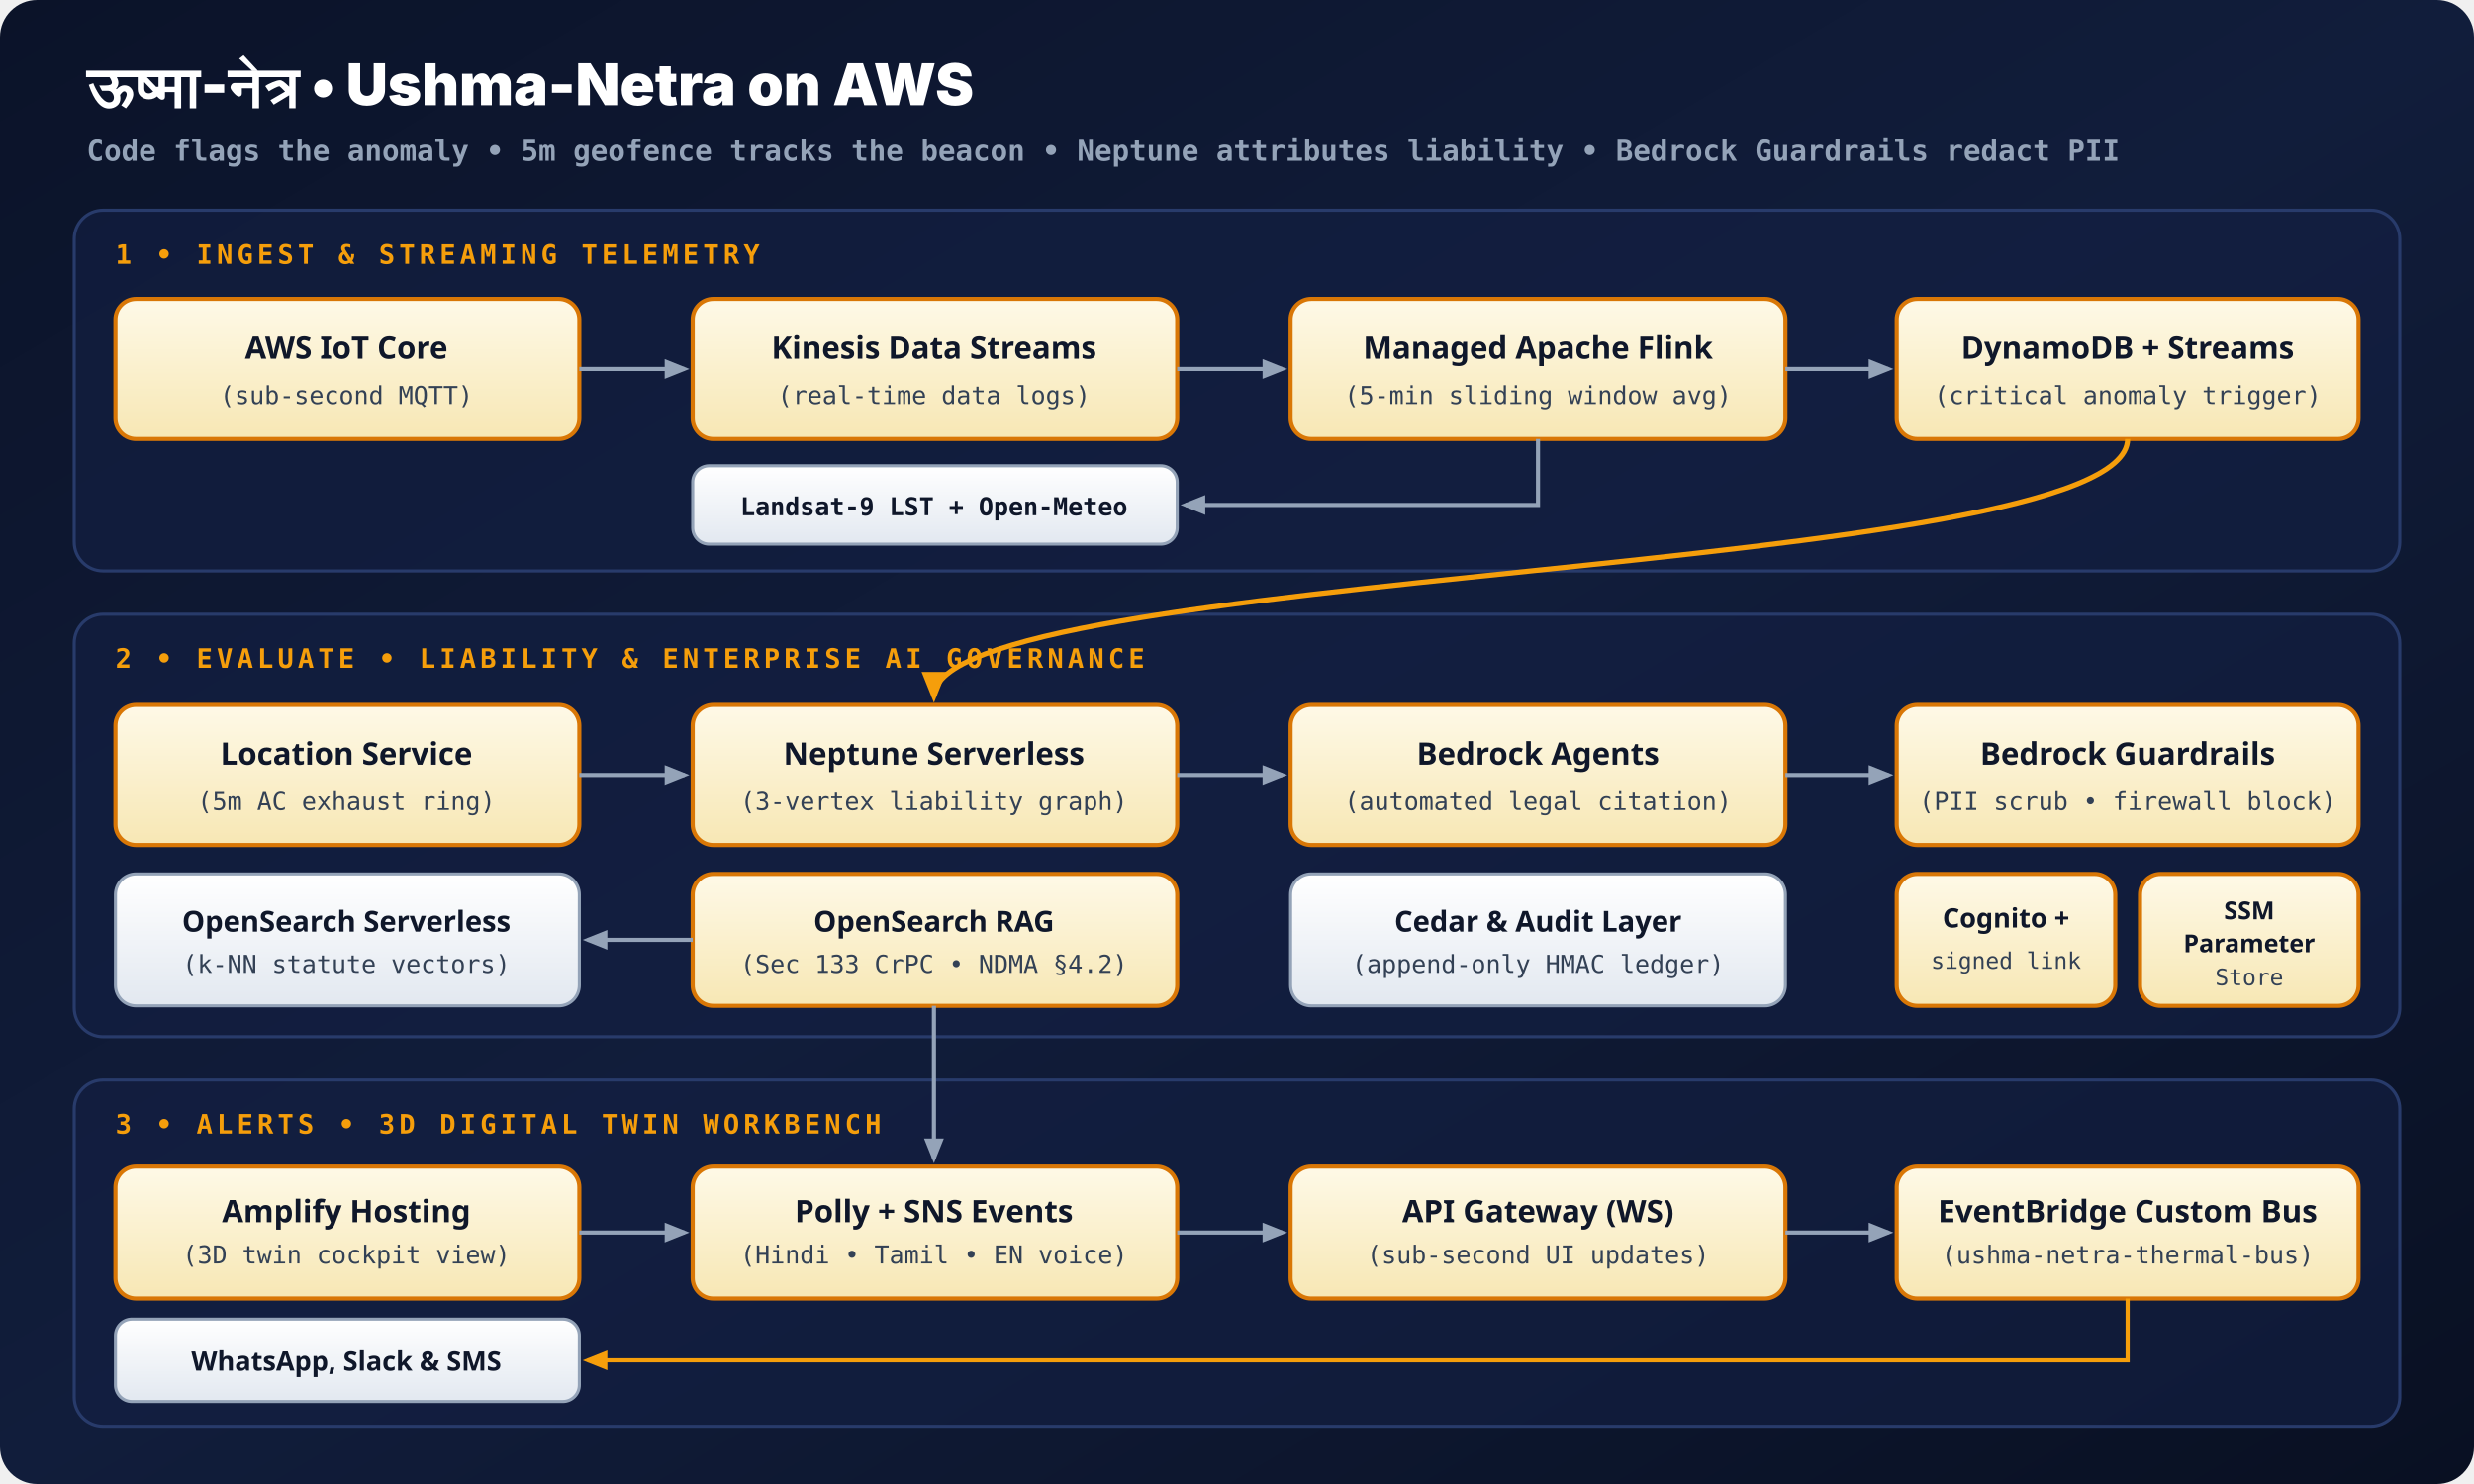
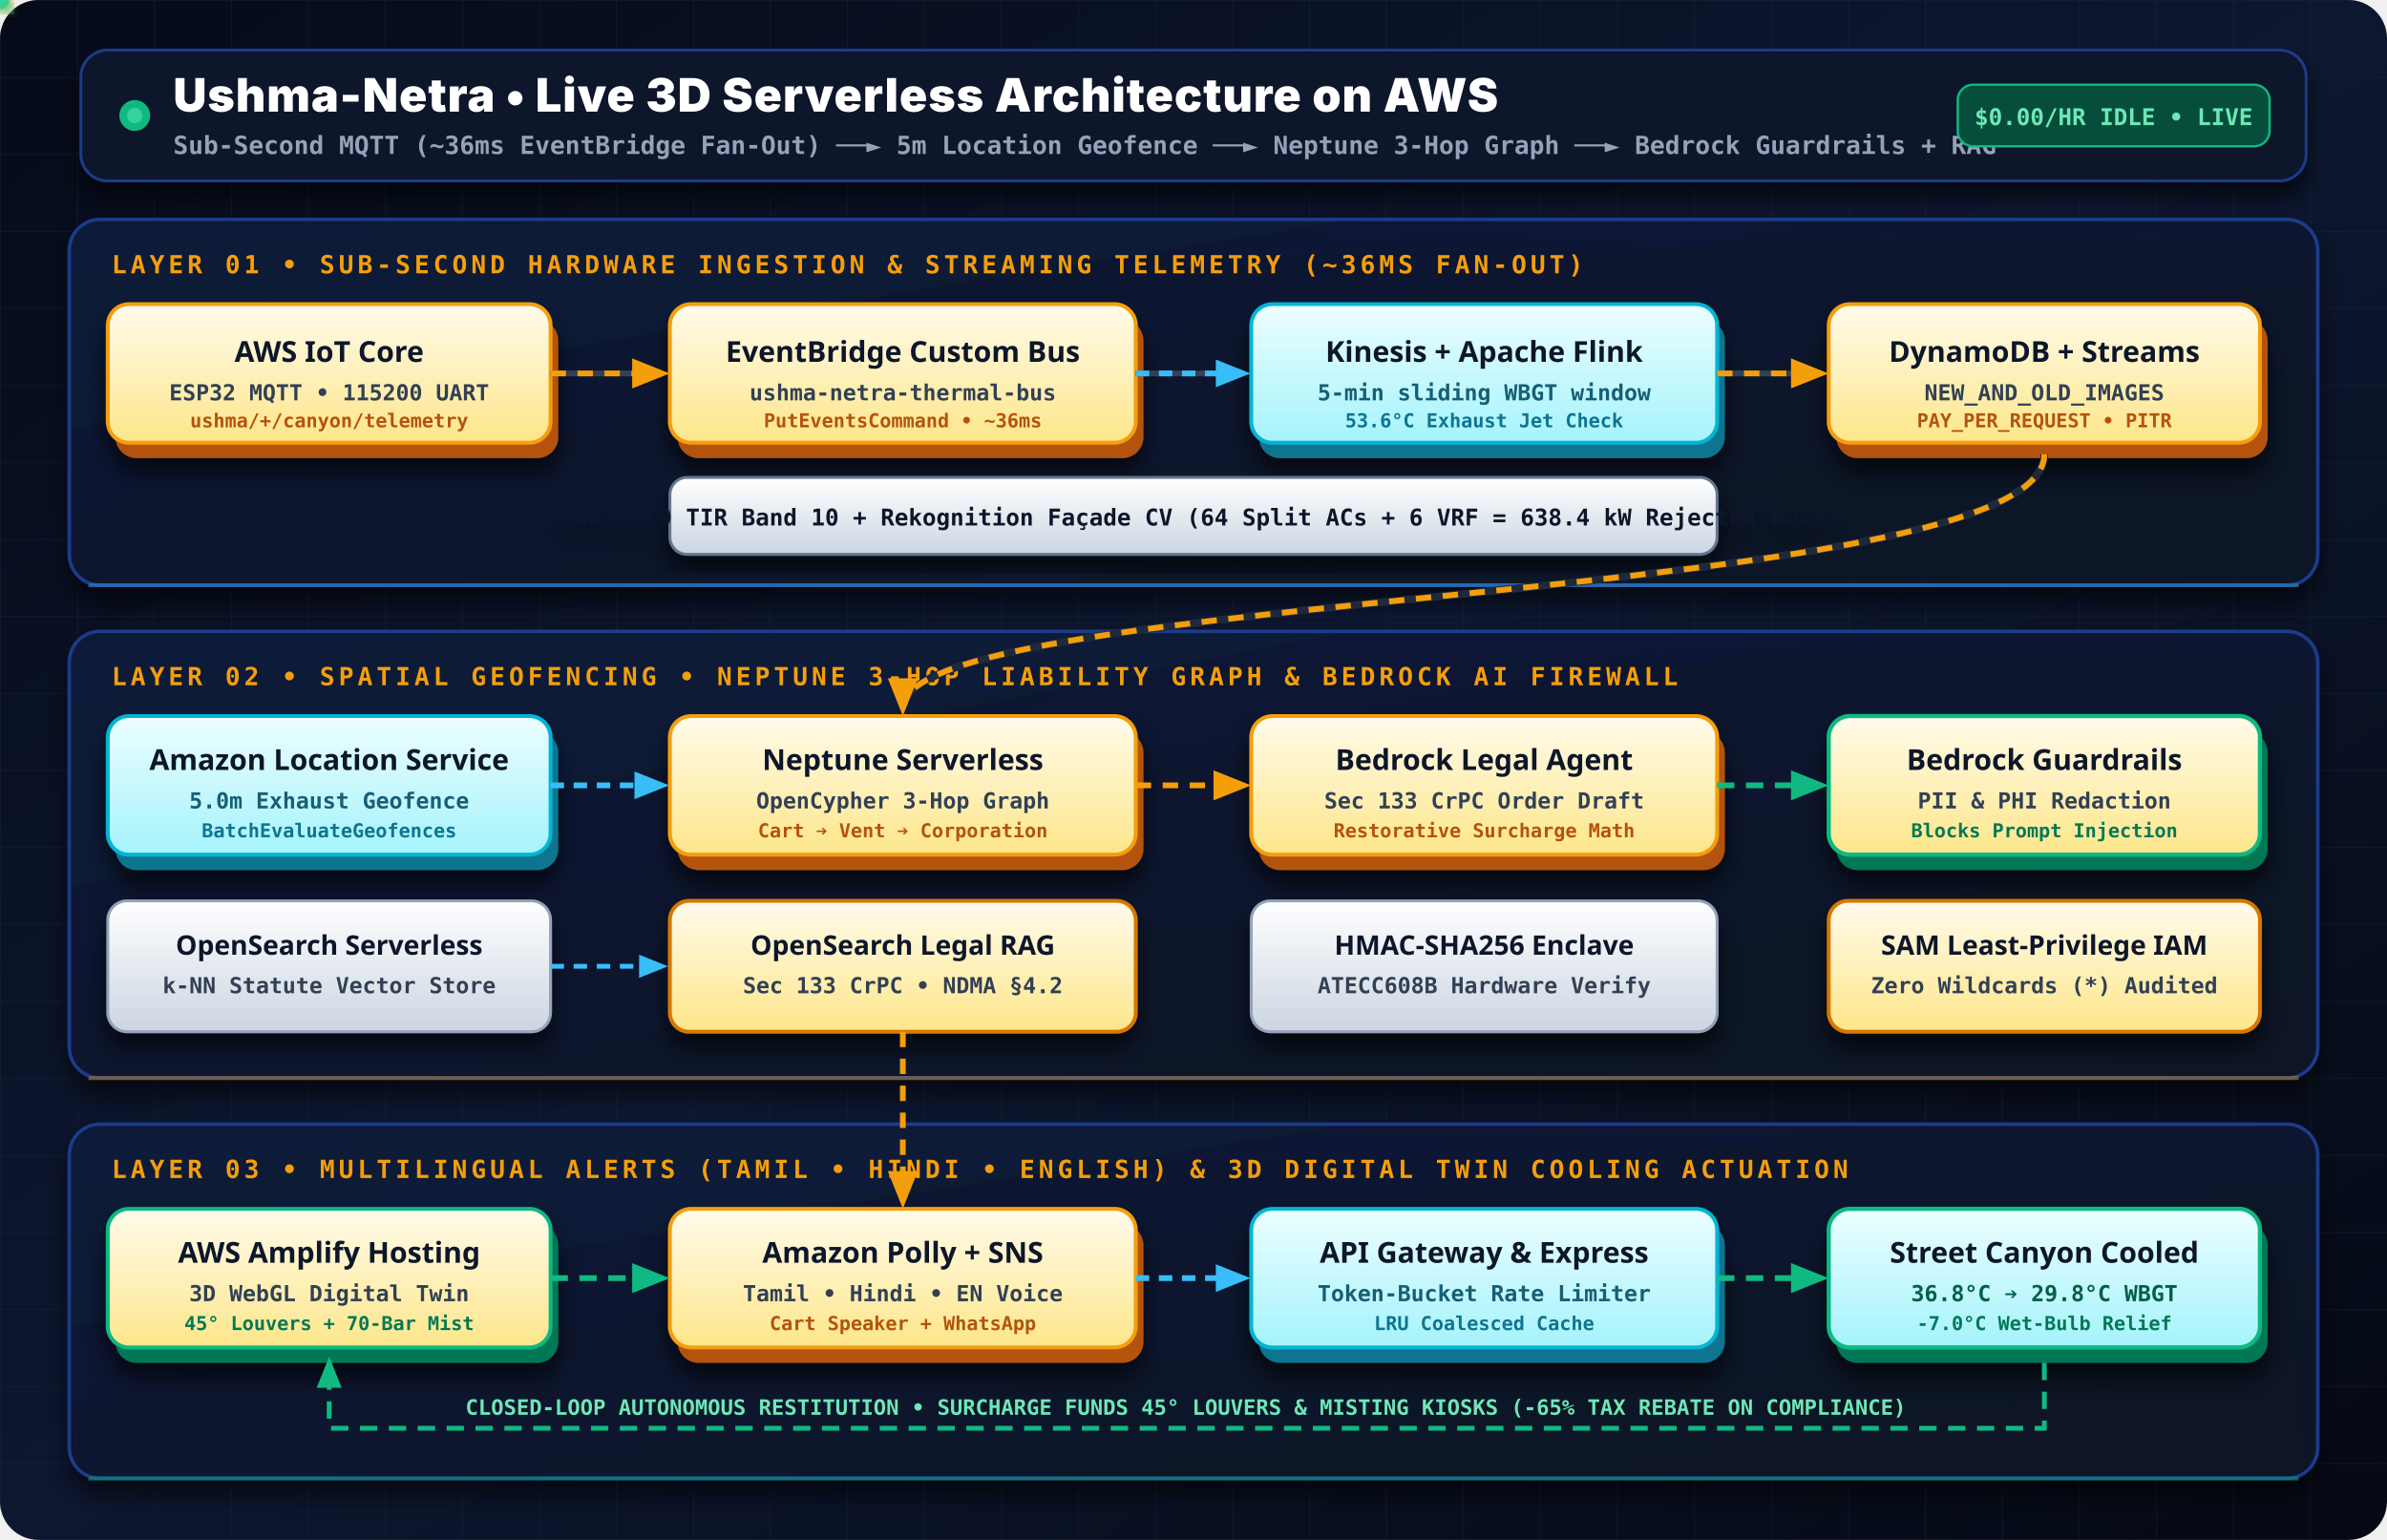
- <svg xmlns="http://www.w3.org/2000/svg" viewBox="0 0 1200 720" width="100%" height="100%">
+ <svg xmlns="http://www.w3.org/2000/svg" viewBox="0 0 1240 800" width="100%" height="100%">
  <defs>
    <linearGradient id="bgGrad" x1="0%" y1="0%" x2="100%" y2="100%">
-       <stop offset="0%" stop-color="#0b1329" />
-       <stop offset="50%" stop-color="#111d3b" />
-       <stop offset="100%" stop-color="#091022" />
+       <stop offset="0%" stop-color="#060b19" />
+       <stop offset="50%" stop-color="#0d1730" />
+       <stop offset="100%" stop-color="#050914" />
    </linearGradient>
    <linearGradient id="cardGold" x1="0%" y1="0%" x2="0%" y2="100%">
-       <stop offset="0%" stop-color="#fef9e7" />
-       <stop offset="100%" stop-color="#f7e7b4" />
+       <stop offset="0%" stop-color="#fffbeb" />
+       <stop offset="100%" stop-color="#fde68a" />
+     </linearGradient>
+     <linearGradient id="cardCyan" x1="0%" y1="0%" x2="0%" y2="100%">
+       <stop offset="0%" stop-color="#ecfeff" />
+       <stop offset="100%" stop-color="#a5f3fc" />
    </linearGradient>
    <linearGradient id="cardWhite" x1="0%" y1="0%" x2="0%" y2="100%">
      <stop offset="0%" stop-color="#ffffff" />
-       <stop offset="100%" stop-color="#e2e8f0" />
-     </linearGradient>
+       <stop offset="100%" stop-color="#cbd5e1" />
+     </linearGradient>
+     <linearGradient id="laneGrad" x1="0%" y1="0%" x2="100%" y2="100%">
+       <stop offset="0%" stop-color="#0f1d3d" stop-opacity="0.85" />
+       <stop offset="100%" stop-color="#091226" stop-opacity="0.92" />
+     </linearGradient>
+     <filter id="shadow3d" x="-10%" y="-10%" width="125%" height="135%">
+       <feDropShadow dx="0" dy="8" stdDeviation="6" flood-color="#000000" flood-opacity="0.65" />
+     </filter>
+     <filter id="glowAmber" x="-30%" y="-30%" width="160%" height="160%">
+       <feGaussianBlur stdDeviation="4" result="blur" />
+       <feComposite in="SourceGraphic" in2="blur" operator="over" />
+     </filter>
+     <filter id="glowCyan" x="-30%" y="-30%" width="160%" height="160%">
+       <feGaussianBlur stdDeviation="3.5" result="blur" />
+       <feComposite in="SourceGraphic" in2="blur" operator="over" />
+     </filter>
    <marker id="arrow" viewBox="0 0 10 10" refX="8" refY="5" markerWidth="6" markerHeight="6" orient="auto-start-reverse">
-       <path d="M 0 1 L 10 5 L 0 9 z" fill="#94a3b8" />
+       <path d="M 0 1 L 10 5 L 0 9 z" fill="#38bdf8" />
    </marker>
-     <marker id="arrowAmber" viewBox="0 0 10 10" refX="8" refY="5" markerWidth="6" markerHeight="6" orient="auto-start-reverse">
+     <marker id="arrowAmber" viewBox="0 0 10 10" refX="8" refY="5" markerWidth="6.5" markerHeight="6.5" orient="auto-start-reverse">
      <path d="M 0 1 L 10 5 L 0 9 z" fill="#f59e0b" />
    </marker>
+     <marker id="arrowEmerald" viewBox="0 0 10 10" refX="8" refY="5" markerWidth="6.5" markerHeight="6.5" orient="auto-start-reverse">
+       <path d="M 0 1 L 10 5 L 0 9 z" fill="#10b981" />
+     </marker>
+     <pattern id="isoGrid" width="40" height="40" patternUnits="userSpaceOnUse">
+       <path d="M 40 0 L 0 0 0 40" fill="none" stroke="#1e293b" stroke-width="0.7" stroke-opacity="0.55" />
+     </pattern>
+     <style>
+       .flow-amber {
+         stroke-dasharray: 8 6;
+         animation: dashMove 1.1s linear infinite;
+       }
+       .flow-cyan {
+         stroke-dasharray: 7 5;
+         animation: dashMove 0.9s linear infinite;
+       }
+       .flow-emerald {
+         stroke-dasharray: 9 6;
+         animation: dashMove 1.2s linear infinite;
+       }
+       .pulse-ring {
+         animation: ringPulse 2.2s ease-in-out infinite;
+       }
+       @keyframes dashMove {
+         from { stroke-dashoffset: 28; }
+         to { stroke-dashoffset: 0; }
+       }
+       @keyframes ringPulse {
+         0%, 100% { opacity: 0.35; }
+         50% { opacity: 0.95; }
+       }
+     </style>
  </defs>
-   <rect width="1200" height="720" rx="18" fill="url(#bgGrad)" />
-   <text x="42" y="52" fill="#ffffff" font-family="system-ui, -apple-system, sans-serif" font-size="28" font-weight="900">
-     ऊष्मा-नेत्र • Ushma-Netra on AWS
-   </text>
-   <text x="42" y="78" fill="#94a3b8" font-family="ui-monospace, monospace" font-size="14" font-weight="600">
-     Code flags the anomaly • 5m geofence tracks the beacon • Neptune attributes liability • Bedrock Guardrails redact PII
-   </text>
-   <rect x="36" y="102" width="1128" height="175" rx="14" fill="#132042" fill-opacity="0.65" stroke="#283b6b" stroke-width="1.5" />
-   <text x="56" y="128" fill="#f59e0b" font-family="ui-monospace, monospace" font-size="13" font-weight="800" letter-spacing="2">
-     1 • INGEST &amp; STREAMING TELEMETRY
-   </text>
-   <rect x="56" y="145" width="225" height="68" rx="10" fill="url(#cardGold)" stroke="#d97706" stroke-width="2" />
-   <text x="168" y="174" text-anchor="middle" fill="#0f172a" font-family="system-ui, sans-serif" font-size="15" font-weight="800">AWS IoT Core</text>
-   <text x="168" y="196" text-anchor="middle" fill="#334155" font-family="ui-monospace, monospace" font-size="12">(sub-second MQTT)</text>
-   <rect x="336" y="145" width="235" height="68" rx="10" fill="url(#cardGold)" stroke="#d97706" stroke-width="2" />
-   <text x="453" y="174" text-anchor="middle" fill="#0f172a" font-family="system-ui, sans-serif" font-size="15" font-weight="800">Kinesis Data Streams</text>
-   <text x="453" y="196" text-anchor="middle" fill="#334155" font-family="ui-monospace, monospace" font-size="12">(real-time data logs)</text>
-   <rect x="626" y="145" width="240" height="68" rx="10" fill="url(#cardGold)" stroke="#d97706" stroke-width="2" />
-   <text x="746" y="174" text-anchor="middle" fill="#0f172a" font-family="system-ui, sans-serif" font-size="15" font-weight="800">Managed Apache Flink</text>
-   <text x="746" y="196" text-anchor="middle" fill="#334155" font-family="ui-monospace, monospace" font-size="12">(5-min sliding window avg)</text>
-   <rect x="920" y="145" width="224" height="68" rx="10" fill="url(#cardGold)" stroke="#d97706" stroke-width="2" />
-   <text x="1032" y="174" text-anchor="middle" fill="#0f172a" font-family="system-ui, sans-serif" font-size="15" font-weight="800">DynamoDB + Streams</text>
-   <text x="1032" y="196" text-anchor="middle" fill="#334155" font-family="ui-monospace, monospace" font-size="12">(critical anomaly trigger)</text>
-   <rect x="336" y="226" width="235" height="38" rx="8" fill="url(#cardWhite)" stroke="#94a3b8" stroke-width="1.5" />
-   <text x="453" y="250" text-anchor="middle" fill="#0f172a" font-family="ui-monospace, monospace" font-size="12" font-weight="700">Landsat-9 LST + Open-Meteo</text>
-   <line x1="281" y1="179" x2="332" y2="179" stroke="#94a3b8" stroke-width="2" marker-end="url(#arrow)" />
-   <line x1="571" y1="179" x2="622" y2="179" stroke="#94a3b8" stroke-width="2" marker-end="url(#arrow)" />
-   <line x1="866" y1="179" x2="916" y2="179" stroke="#94a3b8" stroke-width="2" marker-end="url(#arrow)" />
-   <path d="M 746 213 L 746 245 L 575 245" fill="none" stroke="#94a3b8" stroke-width="2" marker-end="url(#arrow)" />
-   <rect x="36" y="298" width="1128" height="205" rx="14" fill="#132042" fill-opacity="0.65" stroke="#283b6b" stroke-width="1.5" />
-   <text x="56" y="324" fill="#f59e0b" font-family="ui-monospace, monospace" font-size="13" font-weight="800" letter-spacing="2">
-     2 • EVALUATE • LIABILITY &amp; ENTERPRISE AI GOVERNANCE
-   </text>
-   <rect x="56" y="342" width="225" height="68" rx="10" fill="url(#cardGold)" stroke="#d97706" stroke-width="2" />
-   <text x="168" y="371" text-anchor="middle" fill="#0f172a" font-family="system-ui, sans-serif" font-size="15" font-weight="800">Location Service</text>
-   <text x="168" y="393" text-anchor="middle" fill="#334155" font-family="ui-monospace, monospace" font-size="12">(5m AC exhaust ring)</text>
-   <rect x="336" y="342" width="235" height="68" rx="10" fill="url(#cardGold)" stroke="#d97706" stroke-width="2" />
-   <text x="453" y="371" text-anchor="middle" fill="#0f172a" font-family="system-ui, sans-serif" font-size="15" font-weight="800">Neptune Serverless</text>
-   <text x="453" y="393" text-anchor="middle" fill="#334155" font-family="ui-monospace, monospace" font-size="12">(3-vertex liability graph)</text>
-   <rect x="626" y="342" width="240" height="68" rx="10" fill="url(#cardGold)" stroke="#d97706" stroke-width="2" />
-   <text x="746" y="371" text-anchor="middle" fill="#0f172a" font-family="system-ui, sans-serif" font-size="15" font-weight="800">Bedrock Agents</text>
-   <text x="746" y="393" text-anchor="middle" fill="#334155" font-family="ui-monospace, monospace" font-size="12">(automated legal citation)</text>
-   <rect x="920" y="342" width="224" height="68" rx="10" fill="url(#cardGold)" stroke="#d97706" stroke-width="2" />
-   <text x="1032" y="371" text-anchor="middle" fill="#0f172a" font-family="system-ui, sans-serif" font-size="15" font-weight="800">Bedrock Guardrails</text>
-   <text x="1032" y="393" text-anchor="middle" fill="#334155" font-family="ui-monospace, monospace" font-size="12">(PII scrub • firewall block)</text>
-   <rect x="56" y="424" width="225" height="64" rx="10" fill="url(#cardWhite)" stroke="#94a3b8" stroke-width="1.5" />
-   <text x="168" y="452" text-anchor="middle" fill="#0f172a" font-family="system-ui, sans-serif" font-size="14" font-weight="800">OpenSearch Serverless</text>
-   <text x="168" y="472" text-anchor="middle" fill="#334155" font-family="ui-monospace, monospace" font-size="12">(k-NN statute vectors)</text>
-   <rect x="336" y="424" width="235" height="64" rx="10" fill="url(#cardGold)" stroke="#d97706" stroke-width="2" />
-   <text x="453" y="452" text-anchor="middle" fill="#0f172a" font-family="system-ui, sans-serif" font-size="14" font-weight="800">OpenSearch RAG</text>
-   <text x="453" y="472" text-anchor="middle" fill="#334155" font-family="ui-monospace, monospace" font-size="12">(Sec 133 CrPC • NDMA §4.2)</text>
-   <rect x="626" y="424" width="240" height="64" rx="10" fill="url(#cardWhite)" stroke="#94a3b8" stroke-width="1.5" />
-   <text x="746" y="452" text-anchor="middle" fill="#0f172a" font-family="system-ui, sans-serif" font-size="14" font-weight="800">Cedar &amp; Audit Layer</text>
-   <text x="746" y="472" text-anchor="middle" fill="#334155" font-family="ui-monospace, monospace" font-size="12">(append-only HMAC ledger)</text>
-   <rect x="920" y="424" width="106" height="64" rx="10" fill="url(#cardGold)" stroke="#d97706" stroke-width="2" />
-   <text x="973" y="450" text-anchor="middle" fill="#0f172a" font-family="system-ui, sans-serif" font-size="13" font-weight="800">Cognito +</text>
-   <text x="973" y="470" text-anchor="middle" fill="#334155" font-family="ui-monospace, monospace" font-size="11">signed link</text>
-   <rect x="1038" y="424" width="106" height="64" rx="10" fill="url(#cardGold)" stroke="#d97706" stroke-width="2" />
-   <text x="1091" y="446" text-anchor="middle" fill="#0f172a" font-family="system-ui, sans-serif" font-size="12" font-weight="800">SSM</text>
-   <text x="1091" y="462" text-anchor="middle" fill="#0f172a" font-family="system-ui, sans-serif" font-size="12" font-weight="800">Parameter</text>
-   <text x="1091" y="478" text-anchor="middle" fill="#334155" font-family="ui-monospace, monospace" font-size="11">Store</text>
-   <path d="M 1032 213 C 1032 280, 453 275, 453 338" fill="none" stroke="#f59e0b" stroke-width="2.5" marker-end="url(#arrowAmber)" />
-   <line x1="281" y1="376" x2="332" y2="376" stroke="#94a3b8" stroke-width="2" marker-end="url(#arrow)" />
-   <line x1="571" y1="376" x2="622" y2="376" stroke="#94a3b8" stroke-width="2" marker-end="url(#arrow)" />
-   <line x1="866" y1="376" x2="916" y2="376" stroke="#94a3b8" stroke-width="2" marker-end="url(#arrow)" />
-   <line x1="336" y1="456" x2="285" y2="456" stroke="#94a3b8" stroke-width="2" marker-end="url(#arrow)" />
-   <rect x="36" y="524" width="1128" height="168" rx="14" fill="#132042" fill-opacity="0.65" stroke="#283b6b" stroke-width="1.5" />
-   <text x="56" y="550" fill="#f59e0b" font-family="ui-monospace, monospace" font-size="13" font-weight="800" letter-spacing="2">
-     3 • ALERTS • 3D DIGITAL TWIN WORKBENCH
-   </text>
-   <rect x="56" y="566" width="225" height="64" rx="10" fill="url(#cardGold)" stroke="#d97706" stroke-width="2" />
-   <text x="168" y="593" text-anchor="middle" fill="#0f172a" font-family="system-ui, sans-serif" font-size="15" font-weight="800">Amplify Hosting</text>
-   <text x="168" y="613" text-anchor="middle" fill="#334155" font-family="ui-monospace, monospace" font-size="12">(3D twin cockpit view)</text>
-   <rect x="336" y="566" width="235" height="64" rx="10" fill="url(#cardGold)" stroke="#d97706" stroke-width="2" />
-   <text x="453" y="593" text-anchor="middle" fill="#0f172a" font-family="system-ui, sans-serif" font-size="15" font-weight="800">Polly + SNS Events</text>
-   <text x="453" y="613" text-anchor="middle" fill="#334155" font-family="ui-monospace, monospace" font-size="12">(Hindi • Tamil • EN voice)</text>
-   <rect x="626" y="566" width="240" height="64" rx="10" fill="url(#cardGold)" stroke="#d97706" stroke-width="2" />
-   <text x="746" y="593" text-anchor="middle" fill="#0f172a" font-family="system-ui, sans-serif" font-size="15" font-weight="800">API Gateway (WS)</text>
-   <text x="746" y="613" text-anchor="middle" fill="#334155" font-family="ui-monospace, monospace" font-size="12">(sub-second UI updates)</text>
-   <rect x="920" y="566" width="224" height="64" rx="10" fill="url(#cardGold)" stroke="#d97706" stroke-width="2" />
-   <text x="1032" y="593" text-anchor="middle" fill="#0f172a" font-family="system-ui, sans-serif" font-size="15" font-weight="800">EventBridge Custom Bus</text>
-   <text x="1032" y="613" text-anchor="middle" fill="#334155" font-family="ui-monospace, monospace" font-size="12">(ushma-netra-thermal-bus)</text>
-   <rect x="56" y="640" width="225" height="40" rx="8" fill="url(#cardWhite)" stroke="#94a3b8" stroke-width="1.5" />
-   <text x="168" y="665" text-anchor="middle" fill="#0f172a" font-family="system-ui, sans-serif" font-size="13" font-weight="800">WhatsApp, Slack &amp; SMS</text>
-   <line x1="453" y1="488" x2="453" y2="562" stroke="#94a3b8" stroke-width="2" marker-end="url(#arrow)" />
-   <line x1="281" y1="598" x2="332" y2="598" stroke="#94a3b8" stroke-width="2" marker-end="url(#arrow)" />
-   <line x1="571" y1="598" x2="622" y2="598" stroke="#94a3b8" stroke-width="2" marker-end="url(#arrow)" />
-   <line x1="866" y1="598" x2="916" y2="598" stroke="#94a3b8" stroke-width="2" marker-end="url(#arrow)" />
-   <path d="M 1032 630 L 1032 660 L 285 660" fill="none" stroke="#f59e0b" stroke-width="2" marker-end="url(#arrowAmber)" />
+   <rect width="1240" height="800" rx="20" fill="url(#bgGrad)" />
+   <rect width="1240" height="800" rx="20" fill="url(#isoGrid)" />
+   <g transform="translate(42, 26)">
+     <rect x="0" y="0" width="1156" height="68" rx="14" fill="#0b152c" stroke="#1e3a8a" stroke-width="1.5" filter="url(#shadow3d)" />
+     <circle cx="28" cy="34" r="8" fill="#10b981" class="pulse-ring" />
+     <circle cx="28" cy="34" r="4" fill="#34d399" />
+     <text x="48" y="32" fill="#ffffff" font-family="system-ui, -apple-system, sans-serif" font-size="24" font-weight="900" letter-spacing="0.5">
+       Ushma-Netra • Live 3D Serverless Architecture on AWS
+     </text>
+     <text x="48" y="54" fill="#94a3b8" font-family="ui-monospace, monospace" font-size="13" font-weight="600">
+       Sub-Second MQTT (~36ms EventBridge Fan-Out)  ──►  5m Location Geofence  ──►  Neptune 3-Hop Graph  ──►  Bedrock Guardrails + RAG
+     </text>
+     <rect x="975" y="18" width="162" height="32" rx="8" fill="#064e3b" stroke="#10b981" stroke-width="1.2" />
+     <text x="1056" y="39" text-anchor="middle" fill="#6ee7b7" font-family="ui-monospace, monospace" font-size="12" font-weight="800">
+       $0.00/HR IDLE • LIVE
+     </text>
+   </g>
+   <g filter="url(#shadow3d)">
+     <rect x="36" y="114" width="1168" height="190" rx="16" fill="url(#laneGrad)" stroke="#1e3a8a" stroke-width="1.8" />
+     <path d="M 46 304 L 1194 304" stroke="#38bdf8" stroke-width="2" stroke-opacity="0.35" />
+   </g>
+   <text x="58" y="142" fill="#f59e0b" font-family="ui-monospace, monospace" font-size="13" font-weight="800" letter-spacing="2">
+     LAYER 01 • SUB-SECOND HARDWARE INGESTION &amp; STREAMING TELEMETRY (~36MS FAN-OUT)
+   </text>
+   <g filter="url(#shadow3d)">
+     <rect x="60" y="166" width="230" height="72" rx="11" fill="#b45309" />
+     <rect x="56" y="158" width="230" height="72" rx="11" fill="url(#cardGold)" stroke="#f59e0b" stroke-width="2" />
+     <text x="171" y="188" text-anchor="middle" fill="#0f172a" font-family="system-ui, sans-serif" font-size="15" font-weight="900">AWS IoT Core</text>
+     <text x="171" y="208" text-anchor="middle" fill="#334155" font-family="ui-monospace, monospace" font-size="11.5" font-weight="700">ESP32 MQTT • 115200 UART</text>
+     <text x="171" y="222" text-anchor="middle" fill="#b45309" font-family="ui-monospace, monospace" font-size="10" font-weight="800">ushma/+/canyon/telemetry</text>
+   </g>
+   <g filter="url(#shadow3d)">
+     <rect x="352" y="166" width="242" height="72" rx="11" fill="#b45309" />
+     <rect x="348" y="158" width="242" height="72" rx="11" fill="url(#cardGold)" stroke="#f59e0b" stroke-width="2" />
+     <text x="469" y="188" text-anchor="middle" fill="#0f172a" font-family="system-ui, sans-serif" font-size="15" font-weight="900">EventBridge Custom Bus</text>
+     <text x="469" y="208" text-anchor="middle" fill="#334155" font-family="ui-monospace, monospace" font-size="11.5" font-weight="700">ushma-netra-thermal-bus</text>
+     <text x="469" y="222" text-anchor="middle" fill="#b45309" font-family="ui-monospace, monospace" font-size="10" font-weight="800">PutEventsCommand • ~36ms</text>
+   </g>
+   <g filter="url(#shadow3d)">
+     <rect x="654" y="166" width="242" height="72" rx="11" fill="#0e7490" />
+     <rect x="650" y="158" width="242" height="72" rx="11" fill="url(#cardCyan)" stroke="#06b6d4" stroke-width="2" />
+     <text x="771" y="188" text-anchor="middle" fill="#0f172a" font-family="system-ui, sans-serif" font-size="15" font-weight="900">Kinesis + Apache Flink</text>
+     <text x="771" y="208" text-anchor="middle" fill="#155e75" font-family="ui-monospace, monospace" font-size="11.5" font-weight="700">5-min sliding WBGT window</text>
+     <text x="771" y="222" text-anchor="middle" fill="#0e7490" font-family="ui-monospace, monospace" font-size="10" font-weight="800">53.6°C Exhaust Jet Check</text>
+   </g>
+   <g filter="url(#shadow3d)">
+     <rect x="954" y="166" width="224" height="72" rx="11" fill="#b45309" />
+     <rect x="950" y="158" width="224" height="72" rx="11" fill="url(#cardGold)" stroke="#f59e0b" stroke-width="2" />
+     <text x="1062" y="188" text-anchor="middle" fill="#0f172a" font-family="system-ui, sans-serif" font-size="15" font-weight="900">DynamoDB + Streams</text>
+     <text x="1062" y="208" text-anchor="middle" fill="#334155" font-family="ui-monospace, monospace" font-size="11.5" font-weight="700">NEW_AND_OLD_IMAGES</text>
+     <text x="1062" y="222" text-anchor="middle" fill="#b45309" font-family="ui-monospace, monospace" font-size="10" font-weight="800">PAY_PER_REQUEST • PITR</text>
+   </g>
+   <g filter="url(#shadow3d)">
+     <rect x="348" y="248" width="544" height="40" rx="9" fill="url(#cardWhite)" stroke="#64748b" stroke-width="1.5" />
+     <text x="620" y="273" text-anchor="middle" fill="#0f172a" font-family="ui-monospace, monospace" font-size="12" font-weight="800">
+       Landsat-9 TIR Band 10 + Rekognition Façade CV (64 Split ACs + 6 VRF = 638.4 kW Rejected Heat)
+     </text>
+   </g>
+   <path id="lane1_a1" d="M 286 194 L 344 194" fill="none" stroke="#334155" stroke-width="3" />
+   <path d="M 286 194 L 344 194" fill="none" stroke="#f59e0b" stroke-width="3" class="flow-amber" marker-end="url(#arrowAmber)" />
+   <circle r="4.5" fill="#fbbf24" filter="url(#glowAmber)">
+     <animateMotion dur="1.1s" repeatCount="indefinite" path="M 286 194 L 344 194" />
+   </circle>
+   <path id="lane1_a2" d="M 590 194 L 646 194" fill="none" stroke="#334155" stroke-width="3" />
+   <path d="M 590 194 L 646 194" fill="none" stroke="#38bdf8" stroke-width="3" class="flow-cyan" marker-end="url(#arrow)" />
+   <circle r="4.5" fill="#38bdf8" filter="url(#glowCyan)">
+     <animateMotion dur="1.1s" repeatCount="indefinite" path="M 590 194 L 646 194" />
+   </circle>
+   <path id="lane1_a3" d="M 892 194 L 946 194" fill="none" stroke="#334155" stroke-width="3" />
+   <path d="M 892 194 L 946 194" fill="none" stroke="#f59e0b" stroke-width="3" class="flow-amber" marker-end="url(#arrowAmber)" />
+   <circle r="4.5" fill="#fbbf24" filter="url(#glowAmber)">
+     <animateMotion dur="1.1s" repeatCount="indefinite" path="M 892 194 L 946 194" />
+   </circle>
+   <g filter="url(#shadow3d)">
+     <rect x="36" y="328" width="1168" height="232" rx="16" fill="url(#laneGrad)" stroke="#1e3a8a" stroke-width="1.8" />
+     <path d="M 46 560 L 1194 560" stroke="#f59e0b" stroke-width="2" stroke-opacity="0.35" />
+   </g>
+   <text x="58" y="356" fill="#f59e0b" font-family="ui-monospace, monospace" font-size="13" font-weight="800" letter-spacing="2">
+     LAYER 02 • SPATIAL GEOFENCING • NEPTUNE 3-HOP LIABILITY GRAPH &amp; BEDROCK AI FIREWALL
+   </text>
+   <g filter="url(#shadow3d)">
+     <rect x="60" y="380" width="230" height="72" rx="11" fill="#0e7490" />
+     <rect x="56" y="372" width="230" height="72" rx="11" fill="url(#cardCyan)" stroke="#06b6d4" stroke-width="2" />
+     <text x="171" y="400" text-anchor="middle" fill="#0f172a" font-family="system-ui, sans-serif" font-size="15" font-weight="900">Amazon Location Service</text>
+     <text x="171" y="420" text-anchor="middle" fill="#155e75" font-family="ui-monospace, monospace" font-size="11.5" font-weight="700">5.0m Exhaust Geofence</text>
+     <text x="171" y="435" text-anchor="middle" fill="#0e7490" font-family="ui-monospace, monospace" font-size="10" font-weight="800">BatchEvaluateGeofences</text>
+   </g>
+   <g filter="url(#shadow3d)">
+     <rect x="352" y="380" width="242" height="72" rx="11" fill="#b45309" />
+     <rect x="348" y="372" width="242" height="72" rx="11" fill="url(#cardGold)" stroke="#f59e0b" stroke-width="2" />
+     <text x="469" y="400" text-anchor="middle" fill="#0f172a" font-family="system-ui, sans-serif" font-size="15" font-weight="900">Neptune Serverless</text>
+     <text x="469" y="420" text-anchor="middle" fill="#334155" font-family="ui-monospace, monospace" font-size="11.5" font-weight="700">OpenCypher 3-Hop Graph</text>
+     <text x="469" y="435" text-anchor="middle" fill="#b45309" font-family="ui-monospace, monospace" font-size="10" font-weight="800">Cart ➔ Vent ➔ Corporation</text>
+   </g>
+   <g filter="url(#shadow3d)">
+     <rect x="654" y="380" width="242" height="72" rx="11" fill="#b45309" />
+     <rect x="650" y="372" width="242" height="72" rx="11" fill="url(#cardGold)" stroke="#f59e0b" stroke-width="2" />
+     <text x="771" y="400" text-anchor="middle" fill="#0f172a" font-family="system-ui, sans-serif" font-size="15" font-weight="900">Bedrock Legal Agent</text>
+     <text x="771" y="420" text-anchor="middle" fill="#334155" font-family="ui-monospace, monospace" font-size="11.5" font-weight="700">Sec 133 CrPC Order Draft</text>
+     <text x="771" y="435" text-anchor="middle" fill="#b45309" font-family="ui-monospace, monospace" font-size="10" font-weight="800">Restorative Surcharge Math</text>
+   </g>
+   <g filter="url(#shadow3d)">
+     <rect x="954" y="380" width="224" height="72" rx="11" fill="#047857" />
+     <rect x="950" y="372" width="224" height="72" rx="11" fill="url(#cardGold)" stroke="#10b981" stroke-width="2.2" />
+     <text x="1062" y="400" text-anchor="middle" fill="#0f172a" font-family="system-ui, sans-serif" font-size="15" font-weight="900">Bedrock Guardrails</text>
+     <text x="1062" y="420" text-anchor="middle" fill="#334155" font-family="ui-monospace, monospace" font-size="11.5" font-weight="700">PII &amp; PHI Redaction</text>
+     <text x="1062" y="435" text-anchor="middle" fill="#047857" font-family="ui-monospace, monospace" font-size="10" font-weight="800">Blocks Prompt Injection</text>
+   </g>
+   <g filter="url(#shadow3d)">
+     <rect x="56" y="468" width="230" height="68" rx="10" fill="url(#cardWhite)" stroke="#94a3b8" stroke-width="1.5" />
+     <text x="171" y="496" text-anchor="middle" fill="#0f172a" font-family="system-ui, sans-serif" font-size="14" font-weight="900">OpenSearch Serverless</text>
+     <text x="171" y="516" text-anchor="middle" fill="#334155" font-family="ui-monospace, monospace" font-size="11.5" font-weight="700">k-NN Statute Vector Store</text>
+     <rect x="348" y="468" width="242" height="68" rx="10" fill="url(#cardGold)" stroke="#d97706" stroke-width="2" />
+     <text x="469" y="496" text-anchor="middle" fill="#0f172a" font-family="system-ui, sans-serif" font-size="14" font-weight="900">OpenSearch Legal RAG</text>
+     <text x="469" y="516" text-anchor="middle" fill="#334155" font-family="ui-monospace, monospace" font-size="11.5" font-weight="700">Sec 133 CrPC • NDMA §4.2</text>
+     <rect x="650" y="468" width="242" height="68" rx="10" fill="url(#cardWhite)" stroke="#94a3b8" stroke-width="1.5" />
+     <text x="771" y="496" text-anchor="middle" fill="#0f172a" font-family="system-ui, sans-serif" font-size="14" font-weight="900">HMAC-SHA256 Enclave</text>
+     <text x="771" y="516" text-anchor="middle" fill="#334155" font-family="ui-monospace, monospace" font-size="11.5" font-weight="700">ATECC608B Hardware Verify</text>
+     <rect x="950" y="468" width="224" height="68" rx="10" fill="url(#cardGold)" stroke="#d97706" stroke-width="2" />
+     <text x="1062" y="496" text-anchor="middle" fill="#0f172a" font-family="system-ui, sans-serif" font-size="14" font-weight="900">SAM Least-Privilege IAM</text>
+     <text x="1062" y="516" text-anchor="middle" fill="#334155" font-family="ui-monospace, monospace" font-size="11.5" font-weight="700">Zero Wildcards (*) Audited</text>
+   </g>
+   <path d="M 1062 236 C 1062 315, 469 305, 469 368" fill="none" stroke="#1e293b" stroke-width="4" />
+   <path d="M 1062 236 C 1062 315, 469 305, 469 368" fill="none" stroke="#f59e0b" stroke-width="3" class="flow-amber" marker-end="url(#arrowAmber)" />
+   <circle r="5.5" fill="#fbbf24" filter="url(#glowAmber)">
+     <animateMotion dur="2.2s" repeatCount="indefinite" path="M 1062 236 C 1062 315, 469 305, 469 368" />
+   </circle>
+   <path d="M 286 408 L 344 408" fill="none" stroke="#38bdf8" stroke-width="3" class="flow-cyan" marker-end="url(#arrow)" />
+   <circle r="4.5" fill="#38bdf8" filter="url(#glowCyan)">
+     <animateMotion dur="1.0s" repeatCount="indefinite" path="M 286 408 L 344 408" />
+   </circle>
+   <path d="M 590 408 L 646 408" fill="none" stroke="#f59e0b" stroke-width="3" class="flow-amber" marker-end="url(#arrowAmber)" />
+   <circle r="4.5" fill="#fbbf24" filter="url(#glowAmber)">
+     <animateMotion dur="1.0s" repeatCount="indefinite" path="M 590 408 L 646 408" />
+   </circle>
+   <path d="M 892 408 L 946 408" fill="none" stroke="#10b981" stroke-width="3" class="flow-emerald" marker-end="url(#arrowEmerald)" />
+   <circle r="4.5" fill="#34d399" filter="url(#glowCyan)">
+     <animateMotion dur="1.0s" repeatCount="indefinite" path="M 892 408 L 946 408" />
+   </circle>
+   <path d="M 286 502 L 344 502" fill="none" stroke="#38bdf8" stroke-width="2.5" class="flow-cyan" marker-end="url(#arrow)" />
+   <g filter="url(#shadow3d)">
+     <rect x="36" y="584" width="1168" height="184" rx="16" fill="url(#laneGrad)" stroke="#1e3a8a" stroke-width="1.8" />
+     <path d="M 46 768 L 1194 768" stroke="#10b981" stroke-width="2" stroke-opacity="0.4" />
+   </g>
+   <text x="58" y="612" fill="#f59e0b" font-family="ui-monospace, monospace" font-size="13" font-weight="800" letter-spacing="2">
+     LAYER 03 • MULTILINGUAL ALERTS (TAMIL • HINDI • ENGLISH) &amp; 3D DIGITAL TWIN COOLING ACTUATION
+   </text>
+   <g filter="url(#shadow3d)">
+     <rect x="60" y="636" width="230" height="72" rx="11" fill="#047857" />
+     <rect x="56" y="628" width="230" height="72" rx="11" fill="url(#cardGold)" stroke="#10b981" stroke-width="2" />
+     <text x="171" y="656" text-anchor="middle" fill="#0f172a" font-family="system-ui, sans-serif" font-size="15" font-weight="900">AWS Amplify Hosting</text>
+     <text x="171" y="676" text-anchor="middle" fill="#334155" font-family="ui-monospace, monospace" font-size="11.5" font-weight="700">3D WebGL Digital Twin</text>
+     <text x="171" y="691" text-anchor="middle" fill="#047857" font-family="ui-monospace, monospace" font-size="10" font-weight="800">45° Louvers + 70-Bar Mist</text>
+   </g>
+   <g filter="url(#shadow3d)">
+     <rect x="352" y="636" width="242" height="72" rx="11" fill="#b45309" />
+     <rect x="348" y="628" width="242" height="72" rx="11" fill="url(#cardGold)" stroke="#f59e0b" stroke-width="2" />
+     <text x="469" y="656" text-anchor="middle" fill="#0f172a" font-family="system-ui, sans-serif" font-size="15" font-weight="900">Amazon Polly + SNS</text>
+     <text x="469" y="676" text-anchor="middle" fill="#334155" font-family="ui-monospace, monospace" font-size="11.5" font-weight="700">Tamil • Hindi • EN Voice</text>
+     <text x="469" y="691" text-anchor="middle" fill="#b45309" font-family="ui-monospace, monospace" font-size="10" font-weight="800">Cart Speaker + WhatsApp</text>
+   </g>
+   <g filter="url(#shadow3d)">
+     <rect x="654" y="636" width="242" height="72" rx="11" fill="#0e7490" />
+     <rect x="650" y="628" width="242" height="72" rx="11" fill="url(#cardCyan)" stroke="#06b6d4" stroke-width="2" />
+     <text x="771" y="656" text-anchor="middle" fill="#0f172a" font-family="system-ui, sans-serif" font-size="15" font-weight="900">API Gateway &amp; Express</text>
+     <text x="771" y="676" text-anchor="middle" fill="#155e75" font-family="ui-monospace, monospace" font-size="11.5" font-weight="700">Token-Bucket Rate Limiter</text>
+     <text x="771" y="691" text-anchor="middle" fill="#0e7490" font-family="ui-monospace, monospace" font-size="10" font-weight="800">LRU Coalesced Cache</text>
+   </g>
+   <g filter="url(#shadow3d)">
+     <rect x="954" y="636" width="224" height="72" rx="11" fill="#047857" />
+     <rect x="950" y="628" width="224" height="72" rx="11" fill="url(#cardCyan)" stroke="#10b981" stroke-width="2.2" />
+     <text x="1062" y="656" text-anchor="middle" fill="#0f172a" font-family="system-ui, sans-serif" font-size="15" font-weight="900">Street Canyon Cooled</text>
+     <text x="1062" y="676" text-anchor="middle" fill="#065f46" font-family="ui-monospace, monospace" font-size="11.5" font-weight="800">36.8°C ➔ 29.8°C WBGT</text>
+     <text x="1062" y="691" text-anchor="middle" fill="#047857" font-family="ui-monospace, monospace" font-size="10" font-weight="800">-7.0°C Wet-Bulb Relief</text>
+   </g>
+   <path d="M 469 536 L 469 624" fill="none" stroke="#f59e0b" stroke-width="3" class="flow-amber" marker-end="url(#arrowAmber)" />
+   <circle r="4.5" fill="#fbbf24" filter="url(#glowAmber)">
+     <animateMotion dur="1.1s" repeatCount="indefinite" path="M 469 536 L 469 624" />
+   </circle>
+   <path d="M 286 664 L 344 664" fill="none" stroke="#10b981" stroke-width="3" class="flow-emerald" marker-end="url(#arrowEmerald)" />
+   <circle r="4.5" fill="#34d399" filter="url(#glowCyan)">
+     <animateMotion dur="1.1s" repeatCount="indefinite" path="M 286 664 L 344 664" />
+   </circle>
+   <path d="M 590 664 L 646 664" fill="none" stroke="#38bdf8" stroke-width="3" class="flow-cyan" marker-end="url(#arrow)" />
+   <circle r="4.5" fill="#38bdf8" filter="url(#glowCyan)">
+     <animateMotion dur="1.1s" repeatCount="indefinite" path="M 590 664 L 646 664" />
+   </circle>
+   <path d="M 892 664 L 946 664" fill="none" stroke="#10b981" stroke-width="3" class="flow-emerald" marker-end="url(#arrowEmerald)" />
+   <circle r="4.5" fill="#34d399" filter="url(#glowCyan)">
+     <animateMotion dur="1.1s" repeatCount="indefinite" path="M 892 664 L 946 664" />
+   </circle>
+   <path d="M 1062 708 L 1062 742 L 171 742 L 171 708" fill="none" stroke="#10b981" stroke-width="2.5" class="flow-emerald" marker-end="url(#arrowEmerald)" />
+   <circle r="4.5" fill="#34d399" filter="url(#glowCyan)">
+     <animateMotion dur="3.4s" repeatCount="indefinite" path="M 1062 708 L 1062 742 L 171 742 L 171 708" />
+   </circle>
+   <text x="616" y="735" text-anchor="middle" fill="#6ee7b7" font-family="ui-monospace, monospace" font-size="11" font-weight="800">
+     CLOSED-LOOP AUTONOMOUS RESTITUTION • SURCHARGE FUNDS 45° LOUVERS &amp; MISTING KIOSKS (-65% TAX REBATE ON COMPLIANCE)
+   </text>
</svg>
